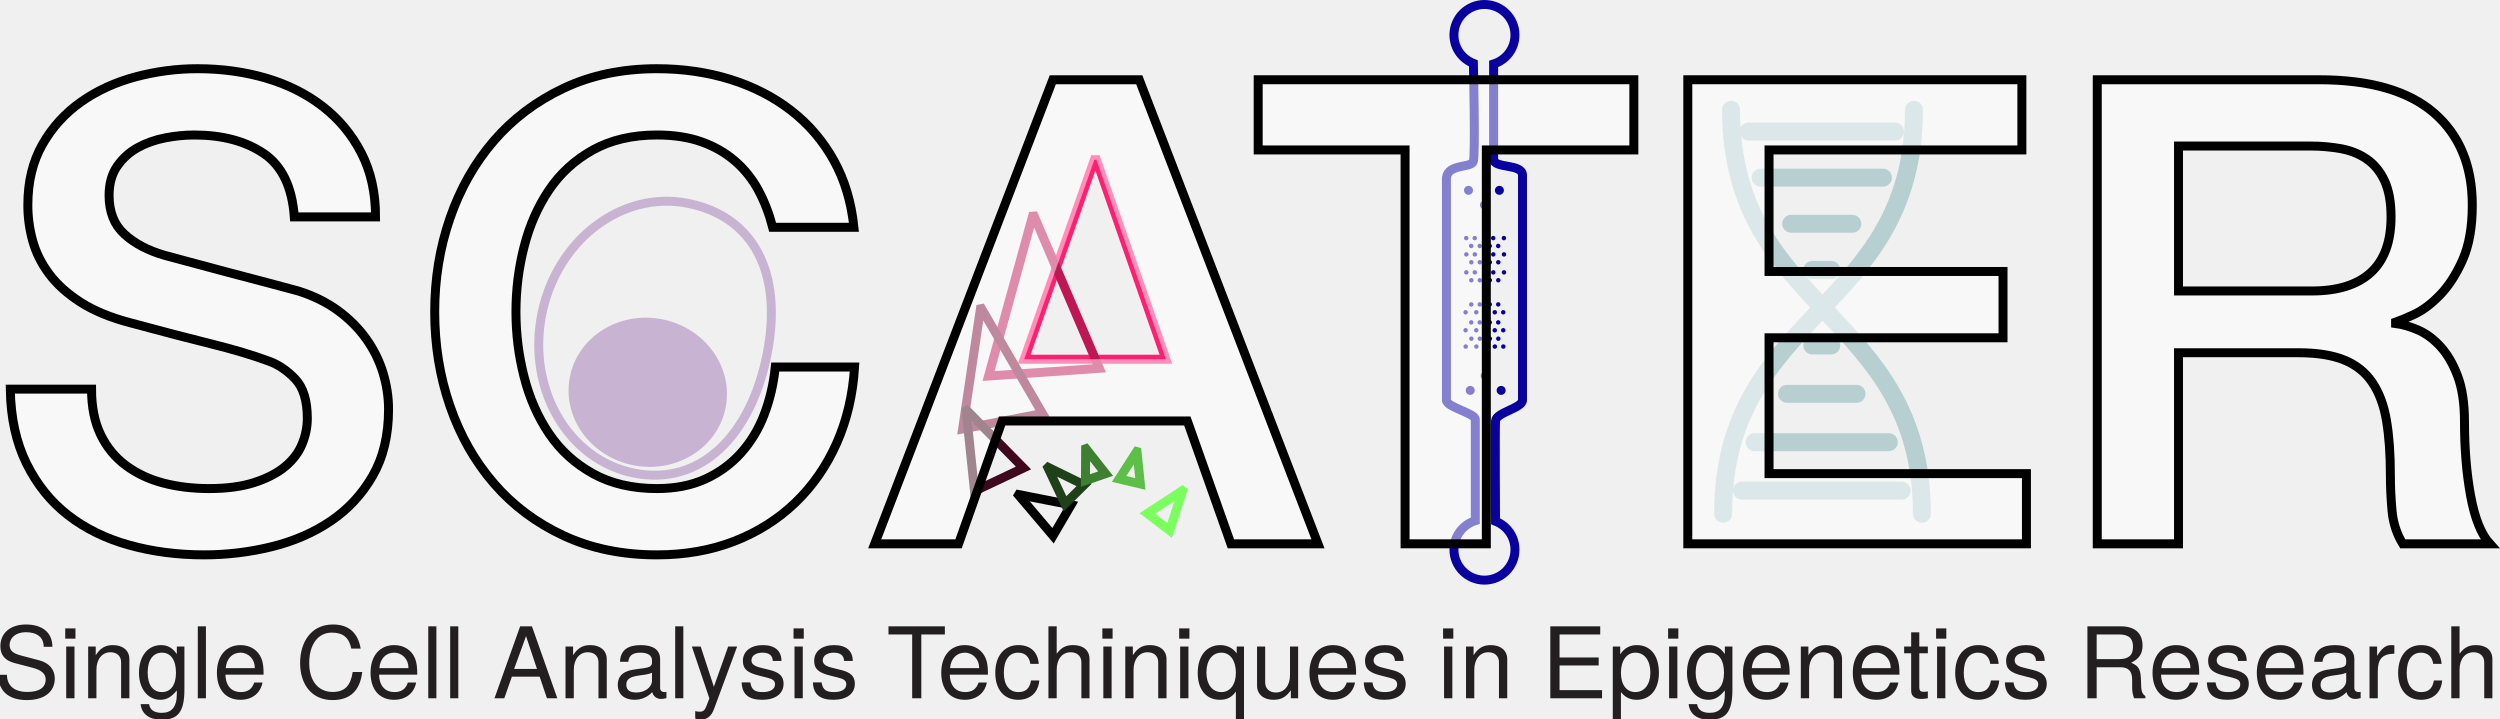
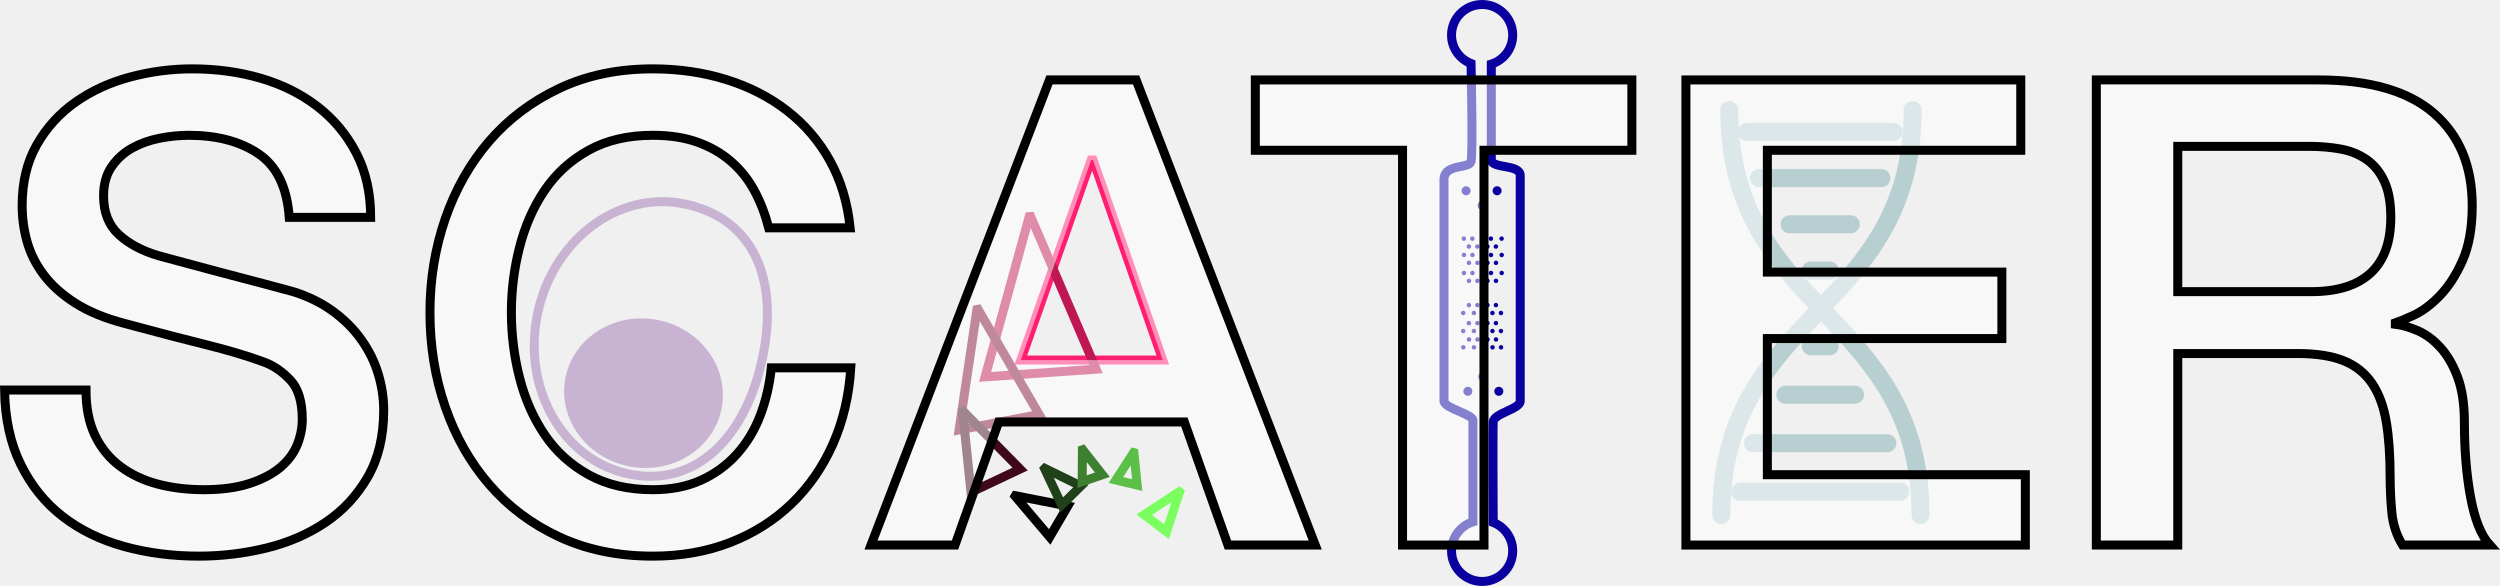
- <svg xmlns="http://www.w3.org/2000/svg" width="98.258mm" height="28.251mm" viewBox="0 0 98.258 28.251" version="1.1" id="svg8">
+ <svg xmlns="http://www.w3.org/2000/svg" width="98.033mm" height="22.978mm" viewBox="0 0 98.033 22.978" version="1.1" id="svg8">
  <defs id="defs2">
    <clipPath id="clipPath831" clipPathUnits="userSpaceOnUse">
      <path id="path829" d="M 0,90.385 H 283.46 V 0 H 0 Z" />
    </clipPath>
    <clipPath id="clipPath1167" clipPathUnits="userSpaceOnUse">
      <path id="path1165" d="M 4.391,78.189 H 280.64 V 24.025 H 4.391 Z" />
    </clipPath>
  </defs>
-   <g id="layer1" transform="translate(-58.62946,-137.7317)">
+   <g id="layer1" transform="translate(-58.85484,-137.7317)">
    <g transform="matrix(0.3527778,0,0,-0.3527778,57.48467,168.0151)" id="g823">
      <g id="g825">
        <g clip-path="url(#clipPath831)" id="g827">
          <g transform="translate(88.708,46.3999)" id="g833">
            <path id="path835" style="fill:none;stroke:#c8b4d2;stroke-width:1;stroke-linecap:butt;stroke-linejoin:miter;stroke-miterlimit:4;stroke-dasharray:none;stroke-opacity:1" d="m 0,0 c -1.811,-9.157 -7.459,-14.722 -14.797,-13.271 -7.339,1.452 -11.955,9.359 -10.313,17.661 1.642,8.303 8.92,13.857 16.258,12.406 C -1.514,15.344 1.79,9.05 0,0 Z" />
          </g>
          <g transform="translate(84.0884,40.4238)" id="g837">
            <path id="path839" style="fill:#c8b4d2;fill-opacity:1;fill-rule:nonzero;stroke:none" d="m 0,0 c -0.888,-4.492 -5.493,-7.365 -10.285,-6.417 -4.792,0.947 -7.956,5.356 -7.068,9.848 0.888,4.492 5.493,7.365 10.285,6.418 C -2.276,8.901 0.889,4.492 0,0" />
          </g>
          <g transform="translate(196.1006,73.6069)" id="g841">
            <path id="path843" style="fill:none;stroke:#b8cfd2;stroke-width:2;stroke-linecap:round;stroke-linejoin:miter;stroke-miterlimit:4;stroke-dasharray:none;stroke-opacity:1" d="M 0,0 C 0,-22.5 21.262,-22.5 21.262,-45" />
          </g>
          <g transform="translate(216.4814,73.6069)" id="g845">
            <path id="path847" style="fill:none;stroke:#b8cfd2;stroke-width:2;stroke-linecap:round;stroke-linejoin:miter;stroke-miterlimit:4;stroke-dasharray:none;stroke-opacity:1" d="M 0,0 C 0,-22.5 -21.262,-22.5 -21.262,-45" />
          </g>
          <g transform="translate(198.0498,71.189)" id="g849">
            <path id="path851" style="fill:none;stroke:#b8cfd2;stroke-width:2;stroke-linecap:round;stroke-linejoin:miter;stroke-miterlimit:4;stroke-dasharray:none;stroke-opacity:1" d="M 0,0 H 16.317" />
          </g>
          <g transform="translate(197.3096,31.189)" id="g853">
            <path id="path855" style="fill:none;stroke:#b8cfd2;stroke-width:2;stroke-linecap:round;stroke-linejoin:miter;stroke-miterlimit:4;stroke-dasharray:none;stroke-opacity:1" d="M 0,0 H 17.799" />
          </g>
          <g transform="translate(199.3975,66.0503)" id="g857">
            <path id="path859" style="fill:none;stroke:#b8cfd2;stroke-width:2;stroke-linecap:round;stroke-linejoin:miter;stroke-miterlimit:4;stroke-dasharray:none;stroke-opacity:1" d="M 0,0 H 13.623" />
          </g>
          <g transform="translate(202.8037,60.9116)" id="g861">
            <path id="path863" style="fill:none;stroke:#b8cfd2;stroke-width:2;stroke-linecap:round;stroke-linejoin:miter;stroke-miterlimit:4;stroke-dasharray:none;stroke-opacity:1" d="M 0,0 H 6.812" />
          </g>
          <g transform="translate(205.1523,55.7729)" id="g865">
            <path id="path867" style="fill:none;stroke:#b8cfd2;stroke-width:2;stroke-linecap:round;stroke-linejoin:miter;stroke-miterlimit:4;stroke-dasharray:none;stroke-opacity:1" d="M 0,0 H 2.114" />
          </g>
          <g transform="translate(213.6807,36.5776)" id="g869">
            <path id="path871" style="fill:none;stroke:#b8cfd2;stroke-width:2;stroke-linecap:round;stroke-linejoin:miter;stroke-miterlimit:4;stroke-dasharray:none;stroke-opacity:1" d="M 0,0 H -14.944" />
          </g>
          <g transform="translate(210.082,41.9668)" id="g873">
            <path id="path875" style="fill:none;stroke:#b8cfd2;stroke-width:2;stroke-linecap:round;stroke-linejoin:miter;stroke-miterlimit:4;stroke-dasharray:none;stroke-opacity:1" d="M 0,0 H -7.746" />
          </g>
          <g transform="translate(207.2666,47.3555)" id="g877">
            <path id="path879" style="fill:none;stroke:#b8cfd2;stroke-width:2;stroke-linecap:round;stroke-linejoin:miter;stroke-miterlimit:4;stroke-dasharray:none;stroke-opacity:1" d="M 0,0 H -2.114" />
          </g>
          <g transform="translate(117.3525,45.8208)" id="g881">
            <path id="path883" style="fill:none;stroke:#ff1f70;stroke-width:1;stroke-linecap:butt;stroke-linejoin:miter;stroke-miterlimit:4;stroke-dasharray:none;stroke-opacity:1" d="M 0,0 H 15.786 L 8.038,22.23 H 7.82 Z" />
          </g>
          <g transform="translate(118.4546,61.7681)" id="g885">
            <path id="path887" style="fill:none;stroke:#bf1754;stroke-width:1;stroke-linecap:butt;stroke-linejoin:miter;stroke-miterlimit:4;stroke-dasharray:none;stroke-opacity:1" d="m 0,0 -0.169,-0.012 -4.904,-17.807 12.342,0.86 z" />
          </g>
          <g transform="translate(112.5991,51.4624)" id="g889">
            <path id="path891" style="fill:none;stroke:#801038;stroke-width:1;stroke-linecap:butt;stroke-linejoin:miter;stroke-miterlimit:4;stroke-dasharray:none;stroke-opacity:1" d="m 0,0 -0.122,-0.024 -1.987,-13.384 8.899,1.72 z" />
          </g>
          <g transform="translate(110.9614,40.123)" id="g893">
            <path id="path895" style="fill:none;stroke:#40081c;stroke-width:1;stroke-linecap:butt;stroke-linejoin:miter;stroke-miterlimit:4;stroke-dasharray:none;stroke-opacity:1" d="m 0,0 -0.075,-0.036 0.929,-8.96 5.457,2.579 z" />
          </g>
          <g transform="translate(120.564,26.1563)" id="g897">
            <path id="path899" style="fill:none;stroke:#000000;stroke-width:1;stroke-linecap:butt;stroke-linejoin:miter;stroke-miterlimit:4;stroke-dasharray:none;stroke-opacity:1" d="M 0,0 2.012,3.439 -3.819,4.584 -3.847,4.537 Z" />
          </g>
          <g transform="translate(120.0186,33.7808)" id="g901">
            <path id="path903" style="fill:none;stroke:#1f4018;stroke-width:1;stroke-linecap:butt;stroke-linejoin:miter;stroke-miterlimit:4;stroke-dasharray:none;stroke-opacity:1" d="M 0,0 -0.029,-0.029 1.881,-4.07 4.01,-1.964 Z" />
          </g>
          <g transform="translate(124.2314,35.8594)" id="g905">
            <path id="path907" style="fill:none;stroke:#3d8030;stroke-width:1;stroke-linecap:butt;stroke-linejoin:miter;stroke-miterlimit:4;stroke-dasharray:none;stroke-opacity:1" d="m 0,0 -0.031,-0.011 -0.027,-3.545 2.246,0.772 z" />
          </g>
          <g transform="translate(129.9209,35.5264)" id="g909">
            <path id="path911" style="fill:none;stroke:#5cbf47;stroke-width:1;stroke-linecap:butt;stroke-linejoin:miter;stroke-miterlimit:4;stroke-dasharray:none;stroke-opacity:1" d="M 0,0 -0.033,0.009 -1.996,-3.042 0.368,-3.603 Z" />
          </g>
          <g transform="translate(131.0693,28.6338)" id="g913">
            <path id="path915" style="fill:none;stroke:#7aff5f;stroke-width:1;stroke-linecap:butt;stroke-linejoin:miter;stroke-miterlimit:4;stroke-dasharray:none;stroke-opacity:1" d="M 0,0 2.48,-1.896 3.934,2.527 3.899,2.554 Z" />
          </g>
          <g transform="translate(172.8662,41.2627)" id="g917">
            <path id="path919" style="fill:none;stroke:#09009f;stroke-width:1;stroke-linecap:butt;stroke-linejoin:miter;stroke-miterlimit:4;stroke-dasharray:none;stroke-opacity:1" d="m 0,0 v 25.058 c 0,1.323 -3.216,0.726 -3.216,1.776 v 10.618 c 1.375,0.436 2.379,1.707 2.379,3.228 0,1.878 -1.52,3.4 -3.4,3.4 -1.877,0 -3.4,-1.522 -3.4,-3.4 0,-1.442 0.901,-2.667 2.167,-3.162 0,0 0.233,-10.107 0,-10.904 -0.232,-0.796 -2.801,-0.233 -3.004,-1.836 V 0 c 0,-0.793 3.217,-1.449 3.217,-2.154 v -11.272 c -1.376,-0.436 -2.38,-1.707 -2.38,-3.227 0,-1.878 1.523,-3.401 3.401,-3.401 1.879,0 3.399,1.523 3.399,3.401 0,1.441 -0.899,2.666 -2.167,3.161 0,0 -0.057,10.208 0,11.172 C -2.948,-1.357 0,-0.898 0,0 Z" />
          </g>
          <g transform="translate(167.3516,64.6382)" id="g921">
            <path id="path923" style="fill:#09009f;fill-opacity:1;fill-rule:nonzero;stroke:none" d="m 0,0 c 0,-0.276 -0.225,-0.501 -0.501,-0.501 -0.277,0 -0.502,0.225 -0.502,0.501 0,0.277 0.225,0.501 0.502,0.501 C -0.225,0.501 0,0.277 0,0" />
          </g>
          <g transform="translate(170.7949,64.6382)" id="g925">
            <path id="path927" style="fill:#09009f;fill-opacity:1;fill-rule:nonzero;stroke:none" d="m 0,0 c 0,-0.276 -0.224,-0.501 -0.501,-0.501 -0.277,0 -0.501,0.225 -0.501,0.501 0,0.277 0.224,0.501 0.501,0.501 C -0.224,0.501 0,0.277 0,0" />
          </g>
          <g transform="translate(169.1309,63.0107)" id="g929">
            <path id="path931" style="fill:#09009f;fill-opacity:1;fill-rule:nonzero;stroke:none" d="m 0,0 c 0,-0.276 -0.225,-0.502 -0.501,-0.502 -0.277,0 -0.501,0.226 -0.501,0.502 0,0.277 0.224,0.501 0.501,0.501 C -0.225,0.501 0,0.277 0,0" />
          </g>
          <g transform="translate(169.9854,42.3481)" id="g933">
            <path id="path935" style="fill:#09009f;fill-opacity:1;fill-rule:nonzero;stroke:none" d="M 0,0 C 0,0.276 0.226,0.501 0.501,0.501 0.779,0.501 1.002,0.276 1.002,0 1.002,-0.277 0.779,-0.501 0.501,-0.501 0.226,-0.501 0,-0.277 0,0" />
          </g>
          <g transform="translate(166.542,42.3481)" id="g937">
            <path id="path939" style="fill:#09009f;fill-opacity:1;fill-rule:nonzero;stroke:none" d="M 0,0 C 0,0.276 0.225,0.501 0.501,0.501 0.777,0.501 1.002,0.276 1.002,0 1.002,-0.277 0.777,-0.501 0.501,-0.501 0.225,-0.501 0,-0.277 0,0" />
          </g>
          <g transform="translate(168.207,43.9761)" id="g941">
            <path id="path943" style="fill:#09009f;fill-opacity:1;fill-rule:nonzero;stroke:none" d="M 0,0 C 0,0.276 0.226,0.501 0.501,0.501 0.776,0.501 1.002,0.276 1.002,0 1.002,-0.277 0.776,-0.502 0.501,-0.502 0.226,-0.502 0,-0.277 0,0" />
          </g>
          <g transform="translate(166.8506,59.3164)" id="g945">
            <path id="path947" style="fill:#09009f;fill-opacity:1;fill-rule:nonzero;stroke:none" d="m 0,0 c 0,-0.139 -0.112,-0.25 -0.251,-0.25 -0.138,0 -0.251,0.111 -0.251,0.25 0,0.139 0.113,0.25 0.251,0.25 C -0.112,0.25 0,0.139 0,0" />
          </g>
          <g transform="translate(167.7949,59.3164)" id="g949">
            <path id="path951" style="fill:#09009f;fill-opacity:1;fill-rule:nonzero;stroke:none" d="m 0,0 c 0,-0.139 -0.111,-0.25 -0.249,-0.25 -0.14,0 -0.252,0.111 -0.252,0.25 0,0.139 0.112,0.25 0.252,0.25 C -0.111,0.25 0,0.139 0,0" />
          </g>
          <g transform="translate(168.9092,59.3164)" id="g953">
            <path id="path955" style="fill:#09009f;fill-opacity:1;fill-rule:nonzero;stroke:none" d="m 0,0 c 0,-0.139 -0.112,-0.25 -0.25,-0.25 -0.14,0 -0.251,0.111 -0.251,0.25 0,0.139 0.111,0.25 0.251,0.25 C -0.112,0.25 0,0.139 0,0" />
          </g>
          <g transform="translate(169.8545,59.3164)" id="g957">
            <path id="path959" style="fill:#09009f;fill-opacity:1;fill-rule:nonzero;stroke:none" d="m 0,0 c 0,-0.139 -0.113,-0.25 -0.25,-0.25 -0.139,0 -0.251,0.111 -0.251,0.25 0,0.139 0.112,0.25 0.251,0.25 C -0.113,0.25 0,0.139 0,0" />
          </g>
          <g transform="translate(167.4072,58.4399)" id="g961">
            <path id="path963" style="fill:#09009f;fill-opacity:1;fill-rule:nonzero;stroke:none" d="m 0,0 c 0,-0.139 -0.111,-0.25 -0.25,-0.25 -0.14,0 -0.251,0.111 -0.251,0.25 0,0.139 0.111,0.25 0.251,0.25 C -0.111,0.25 0,0.139 0,0" />
          </g>
          <g transform="translate(168.3525,58.4399)" id="g965">
            <path id="path967" style="fill:#09009f;fill-opacity:1;fill-rule:nonzero;stroke:none" d="m 0,0 c 0,-0.139 -0.112,-0.25 -0.251,-0.25 -0.138,0 -0.25,0.111 -0.25,0.25 0,0.139 0.112,0.25 0.25,0.25 C -0.112,0.25 0,0.139 0,0" />
          </g>
          <g transform="translate(169.4658,58.4399)" id="g969">
            <path id="path971" style="fill:#09009f;fill-opacity:1;fill-rule:nonzero;stroke:none" d="m 0,0 c 0,-0.139 -0.112,-0.25 -0.251,-0.25 -0.139,0 -0.25,0.111 -0.25,0.25 0,0.139 0.111,0.25 0.25,0.25 C -0.112,0.25 0,0.139 0,0" />
          </g>
          <g transform="translate(170.4121,58.4399)" id="g973">
            <path id="path975" style="fill:#09009f;fill-opacity:1;fill-rule:nonzero;stroke:none" d="m 0,0 c 0,-0.139 -0.113,-0.25 -0.252,-0.25 -0.137,0 -0.249,0.111 -0.249,0.25 0,0.139 0.112,0.25 0.249,0.25 C -0.113,0.25 0,0.139 0,0" />
          </g>
          <g transform="translate(171.0449,59.3164)" id="g977">
            <path id="path979" style="fill:#09009f;fill-opacity:1;fill-rule:nonzero;stroke:none" d="m 0,0 c 0,-0.139 -0.111,-0.25 -0.25,-0.25 -0.14,0 -0.251,0.111 -0.251,0.25 0,0.139 0.111,0.25 0.251,0.25 C -0.111,0.25 0,0.139 0,0" />
          </g>
          <g transform="translate(166.8604,57.501)" id="g981">
            <path id="path983" style="fill:#09009f;fill-opacity:1;fill-rule:nonzero;stroke:none" d="m 0,0 c 0,-0.139 -0.112,-0.25 -0.249,-0.25 -0.14,0 -0.251,0.111 -0.251,0.25 0,0.139 0.111,0.25 0.251,0.25 C -0.112,0.25 0,0.139 0,0" />
          </g>
          <g transform="translate(167.8066,57.501)" id="g985">
            <path id="path987" style="fill:#09009f;fill-opacity:1;fill-rule:nonzero;stroke:none" d="m 0,0 c 0,-0.139 -0.112,-0.25 -0.251,-0.25 -0.138,0 -0.25,0.111 -0.25,0.25 0,0.139 0.112,0.25 0.25,0.25 C -0.112,0.25 0,0.139 0,0" />
          </g>
          <g transform="translate(168.9199,57.501)" id="g989">
            <path id="path991" style="fill:#09009f;fill-opacity:1;fill-rule:nonzero;stroke:none" d="m 0,0 c 0,-0.139 -0.111,-0.25 -0.25,-0.25 -0.138,0 -0.251,0.111 -0.251,0.25 0,0.139 0.113,0.25 0.251,0.25 C -0.111,0.25 0,0.139 0,0" />
          </g>
          <g transform="translate(169.8652,57.501)" id="g993">
            <path id="path995" style="fill:#09009f;fill-opacity:1;fill-rule:nonzero;stroke:none" d="m 0,0 c 0,-0.139 -0.111,-0.25 -0.25,-0.25 -0.139,0 -0.251,0.111 -0.251,0.25 0,0.139 0.112,0.25 0.251,0.25 C -0.111,0.25 0,0.139 0,0" />
          </g>
          <g transform="translate(167.418,56.6245)" id="g997">
            <path id="path999" style="fill:#09009f;fill-opacity:1;fill-rule:nonzero;stroke:none" d="m 0,0 c 0,-0.139 -0.112,-0.251 -0.251,-0.251 -0.138,0 -0.25,0.112 -0.25,0.251 0,0.139 0.112,0.25 0.25,0.25 C -0.112,0.25 0,0.139 0,0" />
          </g>
          <g transform="translate(168.3633,56.6245)" id="g1001">
            <path id="path1003" style="fill:#09009f;fill-opacity:1;fill-rule:nonzero;stroke:none" d="m 0,0 c 0,-0.139 -0.112,-0.251 -0.251,-0.251 -0.138,0 -0.25,0.112 -0.25,0.251 0,0.139 0.112,0.25 0.25,0.25 C -0.112,0.25 0,0.139 0,0" />
          </g>
          <g transform="translate(169.4775,56.6245)" id="g1005">
            <path id="path1007" style="fill:#09009f;fill-opacity:1;fill-rule:nonzero;stroke:none" d="m 0,0 c 0,-0.139 -0.112,-0.251 -0.25,-0.251 -0.139,0 -0.251,0.112 -0.251,0.251 0,0.139 0.112,0.25 0.251,0.25 C -0.112,0.25 0,0.139 0,0" />
          </g>
          <g transform="translate(170.4229,56.6245)" id="g1009">
            <path id="path1011" style="fill:#09009f;fill-opacity:1;fill-rule:nonzero;stroke:none" d="m 0,0 c 0,-0.139 -0.113,-0.251 -0.251,-0.251 -0.138,0 -0.251,0.112 -0.251,0.251 0,0.139 0.113,0.25 0.251,0.25 C -0.113,0.25 0,0.139 0,0" />
          </g>
          <g transform="translate(171.0557,57.501)" id="g1013">
            <path id="path1015" style="fill:#09009f;fill-opacity:1;fill-rule:nonzero;stroke:none" d="m 0,0 c 0,-0.139 -0.112,-0.25 -0.25,-0.25 -0.138,0 -0.251,0.111 -0.251,0.25 0,0.139 0.113,0.25 0.251,0.25 C -0.112,0.25 0,0.139 0,0" />
          </g>
          <g transform="translate(166.8604,55.4971)" id="g1017">
            <path id="path1019" style="fill:#09009f;fill-opacity:1;fill-rule:nonzero;stroke:none" d="m 0,0 c 0,-0.138 -0.112,-0.25 -0.249,-0.25 -0.14,0 -0.251,0.112 -0.251,0.25 0,0.139 0.111,0.251 0.251,0.251 C -0.112,0.251 0,0.139 0,0" />
          </g>
          <g transform="translate(167.8066,55.4971)" id="g1021">
            <path id="path1023" style="fill:#09009f;fill-opacity:1;fill-rule:nonzero;stroke:none" d="m 0,0 c 0,-0.138 -0.112,-0.25 -0.251,-0.25 -0.138,0 -0.25,0.112 -0.25,0.25 0,0.139 0.112,0.251 0.25,0.251 C -0.112,0.251 0,0.139 0,0" />
          </g>
          <g transform="translate(168.9199,55.4971)" id="g1025">
            <path id="path1027" style="fill:#09009f;fill-opacity:1;fill-rule:nonzero;stroke:none" d="m 0,0 c 0,-0.138 -0.111,-0.25 -0.25,-0.25 -0.138,0 -0.251,0.112 -0.251,0.25 0,0.139 0.113,0.251 0.251,0.251 C -0.111,0.251 0,0.139 0,0" />
          </g>
          <g transform="translate(169.8652,55.4971)" id="g1029">
            <path id="path1031" style="fill:#09009f;fill-opacity:1;fill-rule:nonzero;stroke:none" d="m 0,0 c 0,-0.138 -0.111,-0.25 -0.25,-0.25 -0.139,0 -0.251,0.112 -0.251,0.25 0,0.139 0.112,0.251 0.251,0.251 C -0.111,0.251 0,0.139 0,0" />
          </g>
          <g transform="translate(167.418,54.6211)" id="g1033">
            <path id="path1035" style="fill:#09009f;fill-opacity:1;fill-rule:nonzero;stroke:none" d="m 0,0 c 0,-0.139 -0.112,-0.25 -0.251,-0.25 -0.138,0 -0.25,0.111 -0.25,0.25 0,0.138 0.112,0.25 0.25,0.25 C -0.112,0.25 0,0.138 0,0" />
          </g>
          <g transform="translate(168.3633,54.6211)" id="g1037">
            <path id="path1039" style="fill:#09009f;fill-opacity:1;fill-rule:nonzero;stroke:none" d="m 0,0 c 0,-0.139 -0.112,-0.25 -0.251,-0.25 -0.138,0 -0.25,0.111 -0.25,0.25 0,0.138 0.112,0.25 0.25,0.25 C -0.112,0.25 0,0.138 0,0" />
          </g>
          <g transform="translate(169.4775,54.6211)" id="g1041">
            <path id="path1043" style="fill:#09009f;fill-opacity:1;fill-rule:nonzero;stroke:none" d="m 0,0 c 0,-0.139 -0.112,-0.25 -0.25,-0.25 -0.139,0 -0.251,0.111 -0.251,0.25 0,0.138 0.112,0.25 0.251,0.25 C -0.112,0.25 0,0.138 0,0" />
          </g>
          <g transform="translate(170.4229,54.6211)" id="g1045">
            <path id="path1047" style="fill:#09009f;fill-opacity:1;fill-rule:nonzero;stroke:none" d="m 0,0 c 0,-0.139 -0.113,-0.25 -0.251,-0.25 -0.138,0 -0.251,0.111 -0.251,0.25 0,0.138 0.113,0.25 0.251,0.25 C -0.113,0.25 0,0.138 0,0" />
          </g>
          <g transform="translate(171.0557,55.4971)" id="g1049">
            <path id="path1051" style="fill:#09009f;fill-opacity:1;fill-rule:nonzero;stroke:none" d="m 0,0 c 0,-0.138 -0.112,-0.25 -0.25,-0.25 -0.138,0 -0.251,0.112 -0.251,0.25 0,0.139 0.113,0.251 0.251,0.251 C -0.112,0.251 0,0.139 0,0" />
          </g>
          <g transform="translate(170.4805,47.2334)" id="g1053">
            <path id="path1055" style="fill:#09009f;fill-opacity:1;fill-rule:nonzero;stroke:none" d="M 0,0 C 0,0.138 0.113,0.25 0.251,0.25 0.39,0.25 0.502,0.138 0.502,0 0.502,-0.139 0.39,-0.251 0.251,-0.251 0.113,-0.251 0,-0.139 0,0" />
          </g>
          <g transform="translate(169.5361,47.2334)" id="g1057">
            <path id="path1059" style="fill:#09009f;fill-opacity:1;fill-rule:nonzero;stroke:none" d="M 0,0 C 0,0.138 0.112,0.25 0.25,0.25 0.39,0.25 0.501,0.138 0.501,0 0.501,-0.139 0.39,-0.251 0.25,-0.251 0.112,-0.251 0,-0.139 0,0" />
          </g>
          <g transform="translate(168.4229,47.2334)" id="g1061">
            <path id="path1063" style="fill:#09009f;fill-opacity:1;fill-rule:nonzero;stroke:none" d="M 0,0 C 0,0.138 0.111,0.25 0.25,0.25 0.39,0.25 0.501,0.138 0.501,0 0.501,-0.139 0.39,-0.251 0.25,-0.251 0.111,-0.251 0,-0.139 0,0" />
          </g>
          <g transform="translate(167.4766,47.2334)" id="g1065">
            <path id="path1067" style="fill:#09009f;fill-opacity:1;fill-rule:nonzero;stroke:none" d="M 0,0 C 0,0.138 0.113,0.25 0.25,0.25 0.391,0.25 0.501,0.138 0.501,0 0.501,-0.139 0.391,-0.251 0.25,-0.251 0.113,-0.251 0,-0.139 0,0" />
          </g>
          <g transform="translate(169.9238,48.1099)" id="g1069">
            <path id="path1071" style="fill:#09009f;fill-opacity:1;fill-rule:nonzero;stroke:none" d="M 0,0 C 0,0.138 0.112,0.25 0.25,0.25 0.39,0.25 0.501,0.138 0.501,0 0.501,-0.139 0.39,-0.251 0.25,-0.251 0.112,-0.251 0,-0.139 0,0" />
          </g>
          <g transform="translate(168.9785,48.1099)" id="g1073">
            <path id="path1075" style="fill:#09009f;fill-opacity:1;fill-rule:nonzero;stroke:none" d="M 0,0 C 0,0.138 0.113,0.25 0.251,0.25 0.39,0.25 0.502,0.138 0.502,0 0.502,-0.139 0.39,-0.251 0.251,-0.251 0.113,-0.251 0,-0.139 0,0" />
          </g>
          <g transform="translate(167.8652,48.1099)" id="g1077">
            <path id="path1079" style="fill:#09009f;fill-opacity:1;fill-rule:nonzero;stroke:none" d="M 0,0 C 0,0.138 0.112,0.25 0.251,0.25 0.39,0.25 0.502,0.138 0.502,0 0.502,-0.139 0.39,-0.251 0.251,-0.251 0.112,-0.251 0,-0.139 0,0" />
          </g>
          <g transform="translate(166.9209,48.1099)" id="g1081">
            <path id="path1083" style="fill:#09009f;fill-opacity:1;fill-rule:nonzero;stroke:none" d="M 0,0 C 0,0.138 0.111,0.25 0.25,0.25 0.39,0.25 0.501,0.138 0.501,0 0.501,-0.139 0.39,-0.251 0.25,-0.251 0.111,-0.251 0,-0.139 0,0" />
          </g>
          <g transform="translate(166.2871,47.2334)" id="g1085">
            <path id="path1087" style="fill:#09009f;fill-opacity:1;fill-rule:nonzero;stroke:none" d="M 0,0 C 0,0.138 0.11,0.25 0.25,0.25 0.389,0.25 0.501,0.138 0.501,0 0.501,-0.139 0.389,-0.251 0.25,-0.251 0.11,-0.251 0,-0.139 0,0" />
          </g>
          <g transform="translate(170.4707,49.0479)" id="g1089">
            <path id="path1091" style="fill:#09009f;fill-opacity:1;fill-rule:nonzero;stroke:none" d="M 0,0 C 0,0.139 0.112,0.25 0.251,0.25 0.39,0.25 0.501,0.139 0.501,0 0.501,-0.138 0.39,-0.25 0.251,-0.25 0.112,-0.25 0,-0.138 0,0" />
          </g>
          <g transform="translate(169.5264,49.0479)" id="g1093">
            <path id="path1095" style="fill:#09009f;fill-opacity:1;fill-rule:nonzero;stroke:none" d="M 0,0 C 0,0.139 0.111,0.25 0.25,0.25 0.388,0.25 0.501,0.139 0.501,0 0.501,-0.138 0.388,-0.25 0.25,-0.25 0.111,-0.25 0,-0.138 0,0" />
          </g>
          <g transform="translate(168.4131,49.0479)" id="g1097">
            <path id="path1099" style="fill:#09009f;fill-opacity:1;fill-rule:nonzero;stroke:none" d="M 0,0 C 0,0.139 0.111,0.25 0.249,0.25 0.388,0.25 0.501,0.139 0.501,0 0.501,-0.138 0.388,-0.25 0.249,-0.25 0.111,-0.25 0,-0.138 0,0" />
          </g>
          <g transform="translate(167.4668,49.0479)" id="g1101">
            <path id="path1103" style="fill:#09009f;fill-opacity:1;fill-rule:nonzero;stroke:none" d="M 0,0 C 0,0.139 0.112,0.25 0.25,0.25 0.39,0.25 0.501,0.139 0.501,0 0.501,-0.138 0.39,-0.25 0.25,-0.25 0.112,-0.25 0,-0.138 0,0" />
          </g>
          <g transform="translate(169.9141,49.9243)" id="g1105">
            <path id="path1107" style="fill:#09009f;fill-opacity:1;fill-rule:nonzero;stroke:none" d="M 0,0 C 0,0.139 0.112,0.25 0.25,0.25 0.39,0.25 0.501,0.139 0.501,0 0.501,-0.138 0.39,-0.25 0.25,-0.25 0.112,-0.25 0,-0.138 0,0" />
          </g>
          <g transform="translate(168.9688,49.9243)" id="g1109">
            <path id="path1111" style="fill:#09009f;fill-opacity:1;fill-rule:nonzero;stroke:none" d="M 0,0 C 0,0.139 0.113,0.25 0.25,0.25 0.39,0.25 0.501,0.139 0.501,0 0.501,-0.138 0.39,-0.25 0.25,-0.25 0.113,-0.25 0,-0.138 0,0" />
          </g>
          <g transform="translate(167.8555,49.9243)" id="g1113">
            <path id="path1115" style="fill:#09009f;fill-opacity:1;fill-rule:nonzero;stroke:none" d="M 0,0 C 0,0.139 0.112,0.25 0.25,0.25 0.389,0.25 0.501,0.139 0.501,0 0.501,-0.138 0.389,-0.25 0.25,-0.25 0.112,-0.25 0,-0.138 0,0" />
          </g>
          <g transform="translate(166.9102,49.9243)" id="g1117">
            <path id="path1119" style="fill:#09009f;fill-opacity:1;fill-rule:nonzero;stroke:none" d="m 0,0 c 0,0.139 0.112,0.25 0.251,0.25 0.138,0 0.25,-0.111 0.25,-0.25 0,-0.138 -0.112,-0.25 -0.25,-0.25 C 0.112,-0.25 0,-0.138 0,0" />
          </g>
          <g transform="translate(166.2773,49.0479)" id="g1121">
            <path id="path1123" style="fill:#09009f;fill-opacity:1;fill-rule:nonzero;stroke:none" d="M 0,0 C 0,0.139 0.112,0.25 0.25,0.25 0.388,0.25 0.501,0.139 0.501,0 0.501,-0.138 0.388,-0.25 0.25,-0.25 0.112,-0.25 0,-0.138 0,0" />
          </g>
          <g transform="translate(170.4707,51.0518)" id="g1125">
            <path id="path1127" style="fill:#09009f;fill-opacity:1;fill-rule:nonzero;stroke:none" d="M 0,0 C 0,0.139 0.112,0.25 0.251,0.25 0.39,0.25 0.501,0.139 0.501,0 0.501,-0.138 0.39,-0.251 0.251,-0.251 0.112,-0.251 0,-0.138 0,0" />
          </g>
          <g transform="translate(169.5264,51.0518)" id="g1129">
            <path id="path1131" style="fill:#09009f;fill-opacity:1;fill-rule:nonzero;stroke:none" d="M 0,0 C 0,0.139 0.111,0.25 0.25,0.25 0.388,0.25 0.501,0.139 0.501,0 0.501,-0.138 0.388,-0.251 0.25,-0.251 0.111,-0.251 0,-0.138 0,0" />
          </g>
          <g transform="translate(168.4131,51.0518)" id="g1133">
            <path id="path1135" style="fill:#09009f;fill-opacity:1;fill-rule:nonzero;stroke:none" d="M 0,0 C 0,0.139 0.111,0.25 0.249,0.25 0.388,0.25 0.501,0.139 0.501,0 0.501,-0.138 0.388,-0.251 0.249,-0.251 0.111,-0.251 0,-0.138 0,0" />
          </g>
          <g transform="translate(167.4668,51.0518)" id="g1137">
            <path id="path1139" style="fill:#09009f;fill-opacity:1;fill-rule:nonzero;stroke:none" d="M 0,0 C 0,0.139 0.112,0.25 0.25,0.25 0.39,0.25 0.501,0.139 0.501,0 0.501,-0.138 0.39,-0.251 0.25,-0.251 0.112,-0.251 0,-0.138 0,0" />
          </g>
          <g transform="translate(169.9141,51.9282)" id="g1141">
            <path id="path1143" style="fill:#09009f;fill-opacity:1;fill-rule:nonzero;stroke:none" d="M 0,0 C 0,0.139 0.112,0.25 0.25,0.25 0.39,0.25 0.501,0.139 0.501,0 0.501,-0.138 0.39,-0.251 0.25,-0.251 0.112,-0.251 0,-0.138 0,0" />
          </g>
          <g transform="translate(168.9688,51.9282)" id="g1145">
            <path id="path1147" style="fill:#09009f;fill-opacity:1;fill-rule:nonzero;stroke:none" d="M 0,0 C 0,0.139 0.113,0.25 0.25,0.25 0.39,0.25 0.501,0.139 0.501,0 0.501,-0.138 0.39,-0.251 0.25,-0.251 0.113,-0.251 0,-0.138 0,0" />
          </g>
          <g transform="translate(167.8555,51.9282)" id="g1149">
            <path id="path1151" style="fill:#09009f;fill-opacity:1;fill-rule:nonzero;stroke:none" d="M 0,0 C 0,0.139 0.112,0.25 0.25,0.25 0.389,0.25 0.501,0.139 0.501,0 0.501,-0.138 0.389,-0.251 0.25,-0.251 0.112,-0.251 0,-0.138 0,0" />
          </g>
          <g transform="translate(166.9102,51.9282)" id="g1153">
            <path id="path1155" style="fill:#09009f;fill-opacity:1;fill-rule:nonzero;stroke:none" d="m 0,0 c 0,0.139 0.112,0.25 0.251,0.25 0.138,0 0.25,-0.111 0.25,-0.25 0,-0.138 -0.112,-0.251 -0.25,-0.251 C 0.112,-0.251 0,-0.138 0,0" />
          </g>
          <g transform="translate(166.2773,51.0518)" id="g1157">
            <path id="path1159" style="fill:#09009f;fill-opacity:1;fill-rule:nonzero;stroke:none" d="M 0,0 C 0,0.139 0.112,0.25 0.25,0.25 0.388,0.25 0.501,0.139 0.501,0 0.501,-0.138 0.388,-0.251 0.25,-0.251 0.112,-0.251 0,-0.138 0,0" />
          </g>
          <g id="g1161">
            <g id="g1163" />
            <g id="g1195">
              <g style="opacity:0.5" id="g1193" clip-path="url(#clipPath1167)">
                <g id="g1171" transform="translate(13.4424,42.4897)">
                  <path id="path1169" style="fill:#ffffff;fill-opacity:1;fill-rule:nonzero;stroke:none" d="m 0,0 c 0,-1.98 0.337,-3.669 1.014,-5.069 0.675,-1.4 1.617,-2.547 2.824,-3.439 1.206,-0.894 2.595,-1.546 4.164,-1.955 1.568,-0.411 3.269,-0.616 5.105,-0.616 1.978,0 3.668,0.229 5.069,0.688 1.399,0.458 2.534,1.05 3.403,1.774 0.869,0.724 1.496,1.557 1.883,2.498 0.386,0.942 0.579,1.894 0.579,2.861 0,1.979 -0.447,3.439 -1.34,4.381 C 21.808,2.064 20.83,2.727 19.769,3.114 17.934,3.79 15.797,4.429 13.36,5.033 10.922,5.636 7.917,6.42 4.345,7.386 c -2.221,0.579 -4.068,1.34 -5.54,2.281 -1.473,0.941 -2.643,1.992 -3.512,3.15 -0.869,1.159 -1.484,2.39 -1.846,3.693 -0.362,1.303 -0.543,2.631 -0.543,3.983 0,2.607 0.543,4.863 1.629,6.77 1.086,1.907 2.522,3.487 4.309,4.743 1.785,1.255 3.813,2.184 6.082,2.788 2.269,0.603 4.562,0.905 6.879,0.905 2.703,0 5.25,-0.35 7.64,-1.05 2.39,-0.7 4.49,-1.75 6.3,-3.149 1.81,-1.401 3.246,-3.127 4.308,-5.178 1.061,-2.052 1.593,-4.429 1.593,-7.133 h -9.051 c -0.242,3.332 -1.376,5.685 -3.404,7.061 -2.027,1.375 -4.61,2.063 -7.748,2.063 -1.062,0 -2.149,-0.108 -3.258,-0.326 C 7.072,27.77 6.058,27.408 5.142,26.901 4.224,26.395 3.463,25.707 2.86,24.837 2.256,23.969 1.955,22.882 1.955,21.579 c 0,-1.835 0.567,-3.271 1.702,-4.308 1.134,-1.039 2.618,-1.823 4.453,-2.354 0.193,-0.048 0.953,-0.253 2.281,-0.615 1.327,-0.363 2.812,-0.761 4.454,-1.195 1.64,-0.435 3.246,-0.858 4.815,-1.268 1.568,-0.41 2.691,-0.712 3.367,-0.904 1.689,-0.532 3.161,-1.256 4.417,-2.173 1.255,-0.918 2.305,-1.968 3.15,-3.15 0.844,-1.183 1.472,-2.45 1.883,-3.801 0.41,-1.353 0.615,-2.705 0.615,-4.056 0,-2.896 -0.591,-5.371 -1.774,-7.422 -1.183,-2.052 -2.74,-3.729 -4.67,-5.033 -1.932,-1.303 -4.127,-2.257 -6.59,-2.86 -2.462,-0.603 -4.973,-0.905 -7.531,-0.905 -2.944,0 -5.72,0.362 -8.327,1.086 -2.607,0.724 -4.876,1.835 -6.806,3.331 -1.932,1.496 -3.477,3.415 -4.635,5.757 -1.158,2.341 -1.763,5.105 -1.81,8.291 z" />
                </g>
                <g id="g1175" transform="translate(89.3301,60.5205)">
                  <path id="path1173" style="fill:#ffffff;fill-opacity:1;fill-rule:nonzero;stroke:none" d="m 0,0 c -0.387,1.496 -0.918,2.872 -1.593,4.127 -0.677,1.255 -1.546,2.341 -2.606,3.259 -1.063,0.917 -2.307,1.629 -3.73,2.136 -1.425,0.507 -3.077,0.761 -4.96,0.761 -2.752,0 -5.131,-0.556 -7.132,-1.666 -2.004,-1.111 -3.634,-2.596 -4.889,-4.453 -1.256,-1.859 -2.184,-3.972 -2.787,-6.336 -0.605,-2.366 -0.906,-4.78 -0.906,-7.242 0,-2.461 0.301,-4.876 0.906,-7.241 0.603,-2.366 1.531,-4.478 2.787,-6.336 1.255,-1.859 2.885,-3.343 4.889,-4.453 2.001,-1.111 4.38,-1.666 7.132,-1.666 2.028,0 3.813,0.35 5.358,1.05 1.545,0.7 2.872,1.666 3.983,2.897 1.11,1.231 1.979,2.666 2.607,4.309 0.627,1.64 1.037,3.403 1.231,5.286 h 8.834 c -0.193,-3.091 -0.857,-5.914 -1.991,-8.473 -1.135,-2.559 -2.668,-4.768 -4.598,-6.626 -1.931,-1.858 -4.201,-3.294 -6.806,-4.308 -2.608,-1.014 -5.481,-1.521 -8.618,-1.521 -3.863,0 -7.326,0.713 -10.391,2.137 -3.067,1.423 -5.661,3.367 -7.784,5.829 -2.125,2.462 -3.755,5.333 -4.889,8.617 -1.134,3.282 -1.701,6.782 -1.701,10.499 0,3.668 0.567,7.144 1.701,10.428 1.134,3.282 2.764,6.155 4.889,8.617 2.123,2.462 4.717,4.417 7.784,5.865 3.065,1.448 6.528,2.172 10.391,2.172 2.897,0 5.623,-0.397 8.182,-1.194 2.559,-0.797 4.816,-1.955 6.771,-3.476 C 4.02,11.478 5.6,9.631 6.807,7.458 8.014,5.286 8.762,2.799 9.052,0 Z" />
                </g>
                <g id="g1179" transform="translate(117.3525,45.8208)">
                  <path id="path1177" style="fill:#ffffff;fill-opacity:1;fill-rule:nonzero;stroke:none" d="M 0,0 H 15.786 L 8.038,22.23 H 7.82 Z m 3.187,31.137 h 9.63 L 32.729,-20.565 H 23.026 L 18.175,-6.879 H -2.462 l -4.851,-13.686 h -9.342 z" />
                </g>
                <g id="g1183" transform="translate(143.4199,76.958)">
                  <path id="path1181" style="fill:#ffffff;fill-opacity:1;fill-rule:nonzero;stroke:none" d="M 0,0 H 41.854 V -7.82 H 25.417 V -51.702 H 16.365 V -7.82 H 0 Z" />
                </g>
                <g id="g1187" transform="translate(191.2832,76.958)">
                  <path id="path1185" style="fill:#ffffff;fill-opacity:1;fill-rule:nonzero;stroke:none" d="M 0,0 H 37.22 V -7.82 H 9.052 V -21.361 H 35.12 v -7.387 H 9.052 v -15.134 h 28.676 v -7.82 H 0 Z" />
                </g>
                <g id="g1191" transform="translate(245.9541,53.4243)">
                  <path id="path1189" style="fill:#ffffff;fill-opacity:1;fill-rule:nonzero;stroke:none" d="m 0,0 h 14.845 c 2.896,0 5.093,0.688 6.59,2.063 1.495,1.376 2.244,3.44 2.244,6.192 0,1.641 -0.242,2.98 -0.724,4.019 -0.483,1.037 -1.147,1.846 -1.991,2.426 -0.846,0.579 -1.811,0.965 -2.897,1.158 -1.087,0.192 -2.209,0.29 -3.367,0.29 H 0 Z m -9.052,23.534 h 24.694 c 5.695,0 9.967,-1.231 12.816,-3.693 2.848,-2.462 4.272,-5.89 4.272,-10.283 0,-2.462 -0.362,-4.502 -1.085,-6.119 -0.725,-1.618 -1.57,-2.921 -2.536,-3.91 -0.965,-0.99 -1.919,-1.701 -2.859,-2.136 -0.941,-0.435 -1.63,-0.724 -2.064,-0.869 v -0.145 c 0.771,-0.097 1.604,-0.338 2.498,-0.724 0.893,-0.387 1.725,-1.002 2.499,-1.846 0.771,-0.846 1.412,-1.944 1.919,-3.295 0.506,-1.352 0.759,-3.041 0.759,-5.069 0,-3.041 0.229,-5.805 0.689,-8.291 0.458,-2.487 1.17,-4.261 2.136,-5.322 h -9.704 c -0.676,1.109 -1.075,2.34 -1.195,3.692 -0.121,1.351 -0.181,2.655 -0.181,3.911 0,2.364 -0.144,4.404 -0.434,6.119 -0.289,1.713 -0.821,3.137 -1.593,4.272 -0.772,1.133 -1.823,1.966 -3.15,2.498 -1.328,0.531 -3.03,0.797 -5.105,0.797 H 0 v -21.289 h -9.052 z" />
                </g>
              </g>
            </g>
          </g>
          <g transform="translate(13.4424,42.4897)" id="g1197">
            <path id="path1199" style="fill:none;stroke:#000000;stroke-width:1;stroke-linecap:butt;stroke-linejoin:miter;stroke-miterlimit:4;stroke-dasharray:none;stroke-opacity:1" d="m 0,0 c 0,-1.98 0.337,-3.669 1.014,-5.069 0.675,-1.4 1.617,-2.547 2.824,-3.439 1.206,-0.894 2.595,-1.546 4.164,-1.955 1.568,-0.411 3.269,-0.616 5.105,-0.616 1.978,0 3.668,0.229 5.069,0.688 1.399,0.458 2.534,1.05 3.403,1.774 0.869,0.724 1.496,1.557 1.883,2.498 0.386,0.942 0.579,1.894 0.579,2.861 0,1.979 -0.447,3.439 -1.34,4.381 C 21.808,2.064 20.83,2.727 19.769,3.114 17.934,3.79 15.797,4.429 13.36,5.033 10.922,5.636 7.917,6.42 4.345,7.386 c -2.221,0.579 -4.068,1.34 -5.54,2.281 -1.473,0.941 -2.643,1.992 -3.512,3.15 -0.869,1.159 -1.484,2.39 -1.846,3.693 -0.362,1.303 -0.543,2.631 -0.543,3.983 0,2.607 0.543,4.863 1.629,6.77 1.086,1.907 2.522,3.487 4.309,4.743 1.785,1.255 3.813,2.184 6.082,2.788 2.269,0.603 4.562,0.905 6.879,0.905 2.703,0 5.25,-0.35 7.64,-1.05 2.39,-0.7 4.49,-1.75 6.3,-3.149 1.81,-1.401 3.246,-3.127 4.308,-5.178 1.061,-2.052 1.593,-4.429 1.593,-7.133 h -9.051 c -0.242,3.332 -1.376,5.685 -3.404,7.061 -2.027,1.375 -4.61,2.063 -7.748,2.063 -1.062,0 -2.149,-0.108 -3.258,-0.326 C 7.072,27.77 6.058,27.408 5.142,26.901 4.224,26.395 3.463,25.707 2.86,24.837 2.256,23.969 1.955,22.882 1.955,21.579 c 0,-1.835 0.567,-3.271 1.702,-4.308 1.134,-1.039 2.618,-1.823 4.453,-2.354 0.193,-0.048 0.953,-0.253 2.281,-0.615 1.327,-0.363 2.812,-0.761 4.454,-1.195 1.64,-0.435 3.246,-0.858 4.815,-1.268 1.568,-0.41 2.691,-0.712 3.367,-0.904 1.689,-0.532 3.161,-1.256 4.417,-2.173 1.255,-0.918 2.305,-1.968 3.15,-3.15 0.844,-1.183 1.472,-2.45 1.883,-3.801 0.41,-1.353 0.615,-2.705 0.615,-4.056 0,-2.896 -0.591,-5.371 -1.774,-7.422 -1.183,-2.052 -2.74,-3.729 -4.67,-5.033 -1.932,-1.303 -4.127,-2.257 -6.59,-2.86 -2.462,-0.603 -4.973,-0.905 -7.531,-0.905 -2.944,0 -5.72,0.362 -8.327,1.086 -2.607,0.724 -4.876,1.835 -6.806,3.331 -1.932,1.496 -3.477,3.415 -4.635,5.757 -1.158,2.341 -1.763,5.105 -1.81,8.291 z" />
          </g>
          <g transform="translate(89.3301,60.5205)" id="g1201">
            <path id="path1203" style="fill:none;stroke:#000000;stroke-width:1;stroke-linecap:butt;stroke-linejoin:miter;stroke-miterlimit:4;stroke-dasharray:none;stroke-opacity:1" d="M 0,0 C -0.387,1.496 -0.917,2.872 -1.593,4.127 -2.27,5.382 -3.138,6.468 -4.2,7.386 c -1.062,0.917 -2.305,1.629 -3.729,2.136 -1.425,0.507 -3.077,0.761 -4.96,0.761 -2.752,0 -5.13,-0.556 -7.133,-1.666 -2.003,-1.111 -3.633,-2.596 -4.888,-4.453 -1.256,-1.859 -2.184,-3.972 -2.787,-6.336 -0.605,-2.366 -0.906,-4.78 -0.906,-7.242 0,-2.461 0.301,-4.876 0.906,-7.241 0.603,-2.366 1.531,-4.478 2.787,-6.336 1.255,-1.859 2.885,-3.343 4.888,-4.453 2.003,-1.111 4.381,-1.666 7.133,-1.666 2.027,0 3.813,0.35 5.358,1.05 1.545,0.7 2.872,1.666 3.983,2.897 1.11,1.231 1.979,2.666 2.607,4.309 0.627,1.64 1.037,3.403 1.231,5.286 h 8.834 c -0.193,-3.091 -0.857,-5.914 -1.991,-8.473 -1.135,-2.559 -2.668,-4.768 -4.598,-6.626 -1.932,-1.858 -4.201,-3.294 -6.807,-4.308 -2.607,-1.014 -5.479,-1.521 -8.617,-1.521 -3.863,0 -7.326,0.713 -10.391,2.137 -3.067,1.423 -5.661,3.367 -7.784,5.829 -2.125,2.462 -3.755,5.333 -4.889,8.617 -1.134,3.282 -1.701,6.782 -1.701,10.499 0,3.668 0.567,7.144 1.701,10.428 1.134,3.282 2.764,6.155 4.889,8.617 2.123,2.462 4.717,4.417 7.784,5.865 3.065,1.448 6.528,2.172 10.391,2.172 2.896,0 5.623,-0.397 8.182,-1.194 2.559,-0.797 4.816,-1.955 6.771,-3.476 C 4.019,11.478 5.6,9.631 6.807,7.458 8.013,5.286 8.762,2.799 9.052,0 Z" />
          </g>
          <g transform="translate(120.5386,76.958)" id="g1205">
            <path id="path1207" style="fill:none;stroke:#000000;stroke-width:1;stroke-linecap:butt;stroke-linejoin:miter;stroke-miterlimit:4;stroke-dasharray:none;stroke-opacity:1" d="m 0,0 h 9.631 l 19.912,-51.702 h -9.702 l -4.852,13.686 H -5.648 L -10.5,-51.702 h -9.341 z" />
          </g>
          <g transform="translate(143.4199,76.958)" id="g1209">
            <path id="path1211" style="fill:none;stroke:#000000;stroke-width:1;stroke-linecap:butt;stroke-linejoin:miter;stroke-miterlimit:4;stroke-dasharray:none;stroke-opacity:1" d="M 0,0 H 41.854 V -7.82 H 25.417 V -51.702 H 16.365 V -7.82 H 0 Z" />
          </g>
          <g transform="translate(191.2832,76.958)" id="g1213">
            <path id="path1215" style="fill:none;stroke:#000000;stroke-width:1;stroke-linecap:butt;stroke-linejoin:miter;stroke-miterlimit:4;stroke-dasharray:none;stroke-opacity:1" d="M 0,0 H 37.22 V -7.82 H 9.052 V -21.361 H 35.12 v -7.387 H 9.052 v -15.134 h 28.676 v -7.82 H 0 Z" />
          </g>
          <g transform="translate(245.9541,53.4243)" id="g1217">
            <path id="path1219" style="fill:none;stroke:#000000;stroke-width:1;stroke-linecap:butt;stroke-linejoin:miter;stroke-miterlimit:4;stroke-dasharray:none;stroke-opacity:1" d="m 0,0 h 14.845 c 2.896,0 5.093,0.688 6.59,2.063 1.495,1.376 2.244,3.44 2.244,6.192 0,1.641 -0.242,2.98 -0.724,4.019 -0.483,1.037 -1.147,1.846 -1.991,2.426 -0.846,0.579 -1.811,0.965 -2.897,1.158 -1.087,0.192 -2.209,0.29 -3.367,0.29 H 0 Z m -9.052,23.534 h 24.694 c 5.695,0 9.967,-1.231 12.816,-3.693 2.848,-2.462 4.272,-5.89 4.272,-10.283 0,-2.462 -0.362,-4.502 -1.085,-6.119 -0.725,-1.618 -1.57,-2.921 -2.536,-3.91 -0.965,-0.99 -1.919,-1.701 -2.859,-2.136 -0.941,-0.435 -1.63,-0.724 -2.064,-0.869 v -0.145 c 0.771,-0.097 1.604,-0.338 2.498,-0.724 0.893,-0.387 1.725,-1.002 2.499,-1.846 0.771,-0.846 1.412,-1.944 1.919,-3.295 0.506,-1.352 0.759,-3.041 0.759,-5.069 0,-3.041 0.229,-5.805 0.689,-8.291 0.458,-2.487 1.17,-4.261 2.136,-5.322 h -9.704 c -0.676,1.109 -1.075,2.34 -1.195,3.692 -0.121,1.351 -0.181,2.655 -0.181,3.911 0,2.364 -0.144,4.404 -0.434,6.119 -0.289,1.713 -0.821,3.137 -1.593,4.272 -0.772,1.133 -1.823,1.966 -3.15,2.498 -1.328,0.531 -3.03,0.797 -5.105,0.797 H 0 v -21.289 h -9.052 z" />
          </g>
        </g>
      </g>
-       <text id="text1223" style="font-variant:normal;font-weight:normal;font-stretch:normal;font-size:11px;font-family:'Helvetica Neue';-inkscape-font-specification:HelveticaNeue;writing-mode:lr-tb;fill:#231f20;fill-opacity:1;fill-rule:nonzero;stroke:none" transform="matrix(1,0,0,-1,2.52,8.0498)">
-         <tspan id="tspan1221" y="0" x="0 7.128 9.57 15.686 22 24.442 30.349 33.407 41.349 47.256 49.698 52.14 55.198 62.326 68.442 74.349 76.791 82.291 87.791 90.233 95.733 98.791 103.884 109.791 115.698 121.814 124.256 130.372 132.814 139.337 145.453 151.36 156.86 159.918 162.36 168.476 171.534 178.255 184.778 187.22 193.534 199.441 205.557 211.464 214.929 217.371 223.278 228.778 231.836 239.371 245.278 250.778 256.685 262.592 266.057 271.964">Single Cell Analysis Techiniques in Epigenetics Research</tspan>
-       </text>
    </g>
  </g>
</svg>
